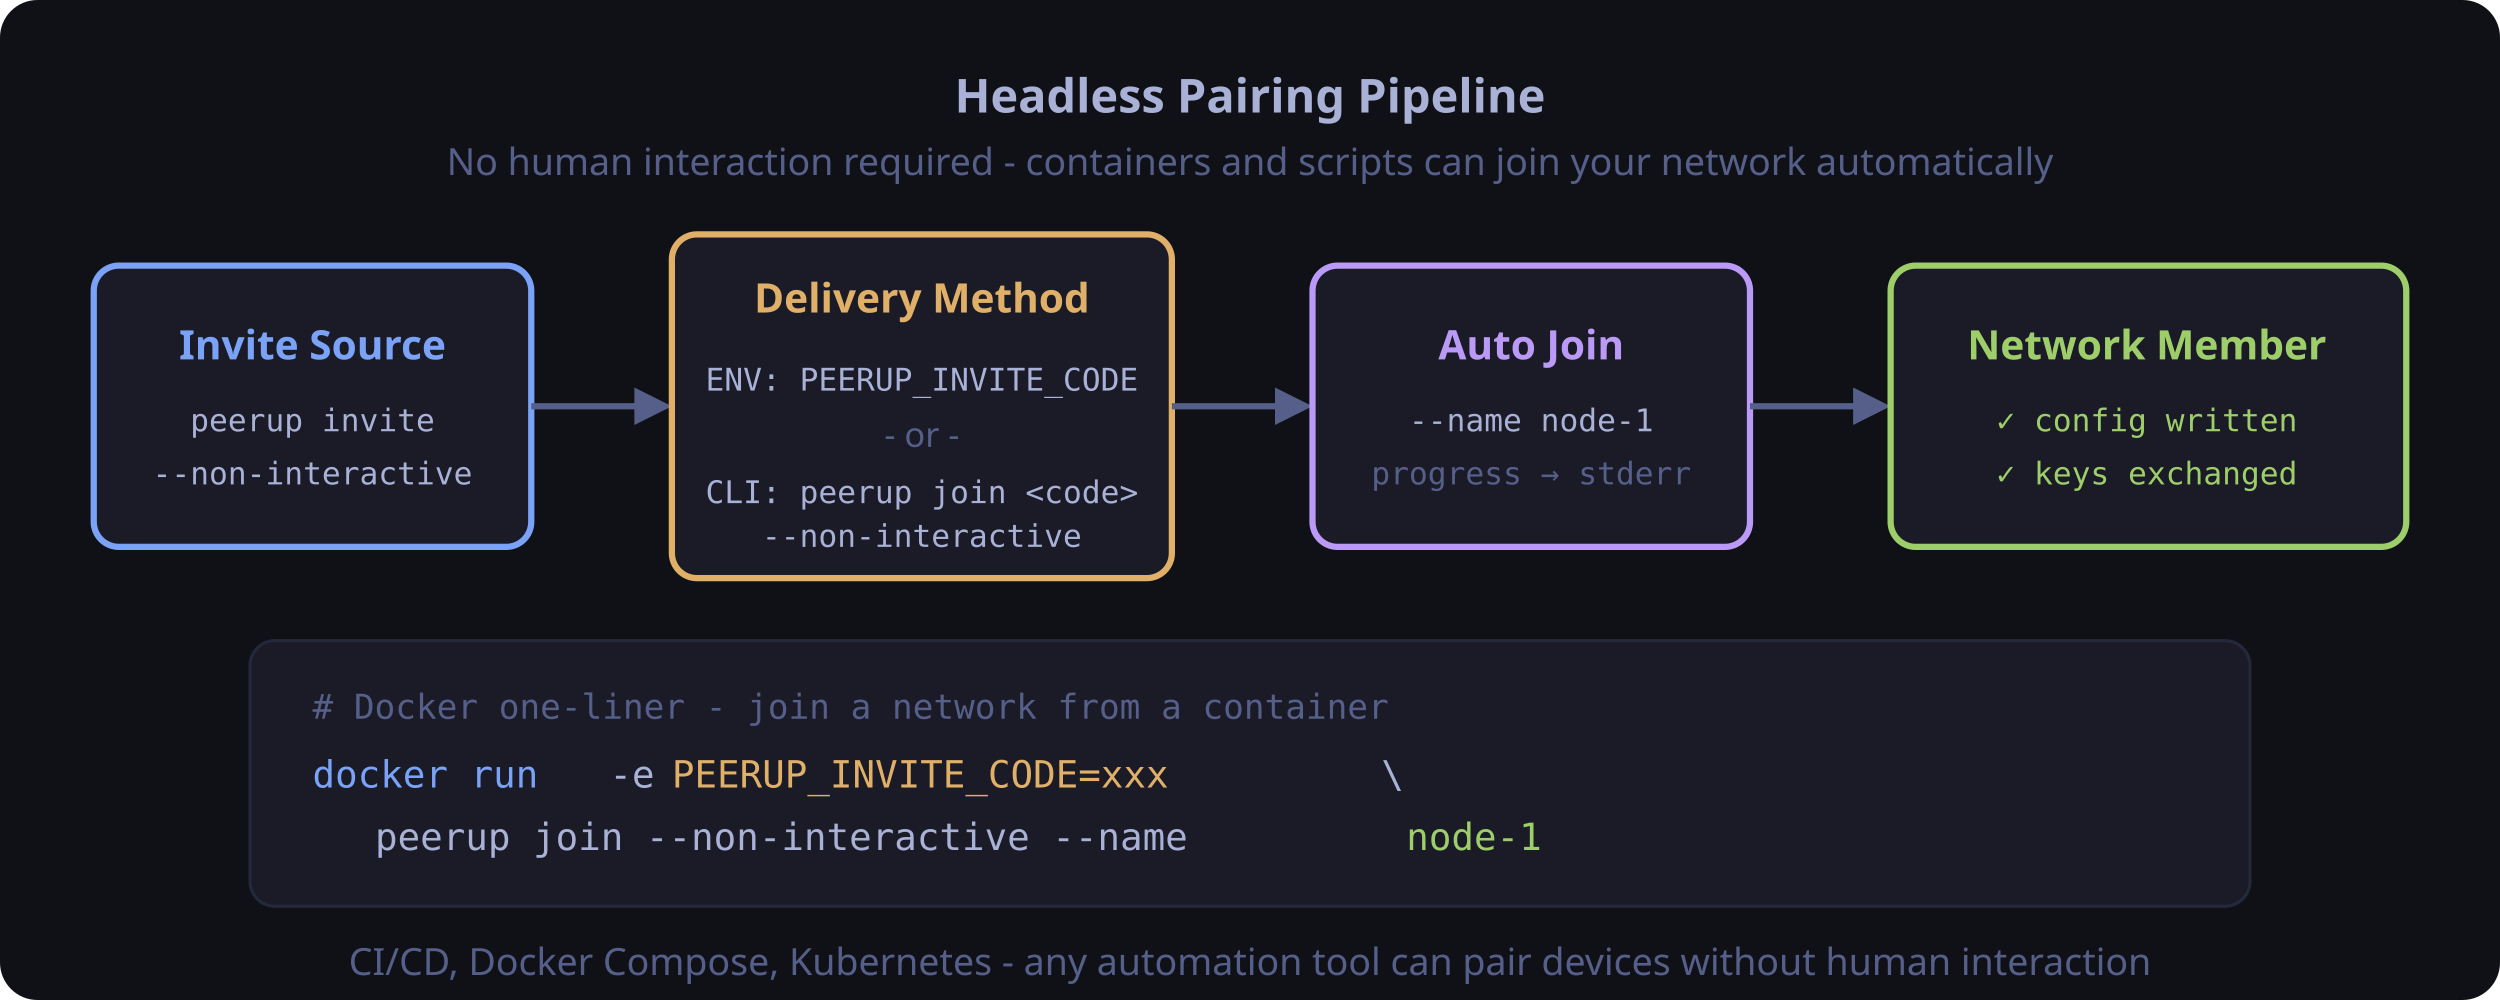
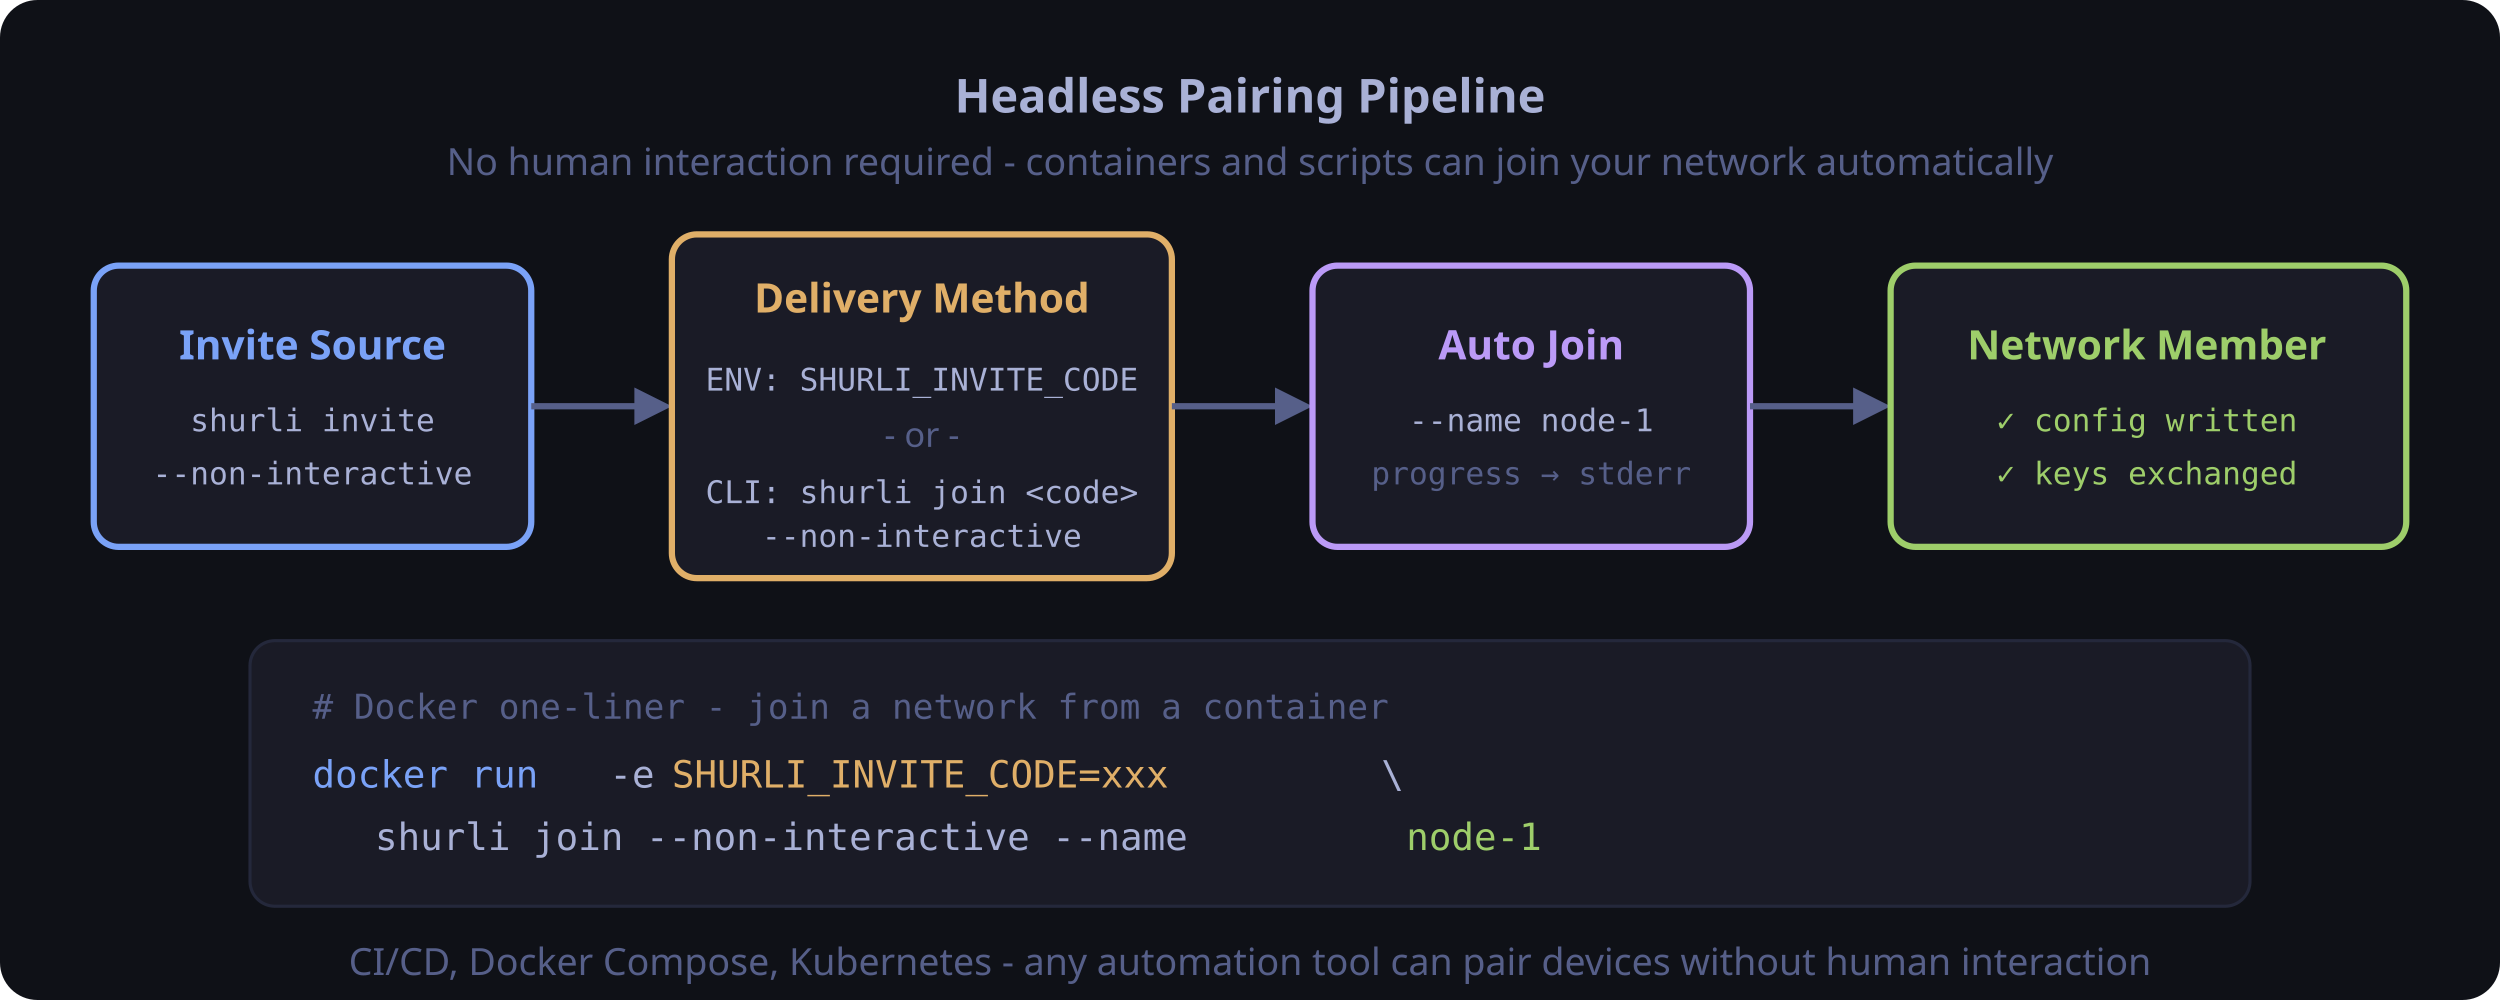
<svg xmlns="http://www.w3.org/2000/svg" viewBox="0 0 800 320" width="800" height="320">
  <rect width="800" height="320" rx="12" fill="#0f1117" />
  <text x="400" y="36" text-anchor="middle" fill="#a9b1d6" font-family="system-ui,sans-serif" font-size="15" font-weight="600">Headless Pairing Pipeline</text>
  <text x="400" y="56" text-anchor="middle" fill="#565f89" font-family="system-ui,sans-serif" font-size="12">No human interaction required - containers and scripts can join your network automatically</text>
  <rect x="30" y="85" width="140" height="90" rx="8" fill="#1a1b26" stroke="#7aa2f7" stroke-width="2" />
  <text x="100" y="115" text-anchor="middle" fill="#7aa2f7" font-family="system-ui,sans-serif" font-size="13" font-weight="600">Invite Source</text>
-   <text x="100" y="138" text-anchor="middle" fill="#a9b1d6" font-family="monospace" font-size="10">peerup invite</text>
+   <text x="100" y="138" text-anchor="middle" fill="#a9b1d6" font-family="monospace" font-size="10">shurli invite</text>
  <text x="100" y="155" text-anchor="middle" fill="#a9b1d6" font-family="monospace" font-size="10">--non-interactive</text>
  <line x1="170" y1="130" x2="205" y2="130" stroke="#565f89" stroke-width="2" />
  <polygon points="203,124 215,130 203,136" fill="#565f89" />
  <rect x="215" y="75" width="160" height="110" rx="8" fill="#1a1b26" stroke="#e0af68" stroke-width="2" />
  <text x="295" y="100" text-anchor="middle" fill="#e0af68" font-family="system-ui,sans-serif" font-size="13" font-weight="600">Delivery Method</text>
-   <text x="295" y="125" text-anchor="middle" fill="#a9b1d6" font-family="monospace" font-size="10">ENV: PEERUP_INVITE_CODE</text>
+   <text x="295" y="125" text-anchor="middle" fill="#a9b1d6" font-family="monospace" font-size="10">ENV: SHURLI_INVITE_CODE</text>
  <text x="295" y="143" text-anchor="middle" fill="#565f89" font-family="system-ui,sans-serif" font-size="11">- or -</text>
-   <text x="295" y="161" text-anchor="middle" fill="#a9b1d6" font-family="monospace" font-size="10">CLI: peerup join &lt;code&gt;</text>
+   <text x="295" y="161" text-anchor="middle" fill="#a9b1d6" font-family="monospace" font-size="10">CLI: shurli join &lt;code&gt;</text>
  <text x="295" y="175" text-anchor="middle" fill="#a9b1d6" font-family="monospace" font-size="10">--non-interactive</text>
  <line x1="375" y1="130" x2="410" y2="130" stroke="#565f89" stroke-width="2" />
  <polygon points="408,124 420,130 408,136" fill="#565f89" />
  <rect x="420" y="85" width="140" height="90" rx="8" fill="#1a1b26" stroke="#bb9af7" stroke-width="2" />
  <text x="490" y="115" text-anchor="middle" fill="#bb9af7" font-family="system-ui,sans-serif" font-size="13" font-weight="600">Auto Join</text>
  <text x="490" y="138" text-anchor="middle" fill="#a9b1d6" font-family="monospace" font-size="10">--name node-1</text>
  <text x="490" y="155" text-anchor="middle" fill="#565f89" font-family="monospace" font-size="10">progress → stderr</text>
  <line x1="560" y1="130" x2="595" y2="130" stroke="#565f89" stroke-width="2" />
  <polygon points="593,124 605,130 593,136" fill="#565f89" />
  <rect x="605" y="85" width="165" height="90" rx="8" fill="#1a1b26" stroke="#9ece6a" stroke-width="2" />
  <text x="687" y="115" text-anchor="middle" fill="#9ece6a" font-family="system-ui,sans-serif" font-size="13" font-weight="600">Network Member</text>
  <text x="687" y="138" text-anchor="middle" fill="#9ece6a" font-family="monospace" font-size="10">✓ config written</text>
  <text x="687" y="155" text-anchor="middle" fill="#9ece6a" font-family="monospace" font-size="10">✓ keys exchanged</text>
  <rect x="80" y="205" width="640" height="85" rx="8" fill="#1a1b26" stroke="#24283b" stroke-width="1" />
  <text x="100" y="230" fill="#565f89" font-family="monospace" font-size="11"># Docker one-liner - join a network from a container</text>
  <text x="100" y="252" fill="#7aa2f7" font-family="monospace" font-size="12">docker run</text>
  <text x="195" y="252" fill="#a9b1d6" font-family="monospace" font-size="12">-e</text>
-   <text x="215" y="252" fill="#e0af68" font-family="monospace" font-size="12">PEERUP_INVITE_CODE=xxx</text>
+   <text x="215" y="252" fill="#e0af68" font-family="monospace" font-size="12">SHURLI_INVITE_CODE=xxx</text>
  <text x="442" y="252" fill="#a9b1d6" font-family="monospace" font-size="12">\</text>
-   <text x="120" y="272" fill="#a9b1d6" font-family="monospace" font-size="12">peerup join --non-interactive --name</text>
+   <text x="120" y="272" fill="#a9b1d6" font-family="monospace" font-size="12">shurli join --non-interactive --name</text>
  <text x="450" y="272" fill="#9ece6a" font-family="monospace" font-size="12">node-1</text>
  <text x="400" y="312" text-anchor="middle" fill="#565f89" font-family="system-ui,sans-serif" font-size="12">CI/CD, Docker Compose, Kubernetes - any automation tool can pair devices without human interaction</text>
</svg>
